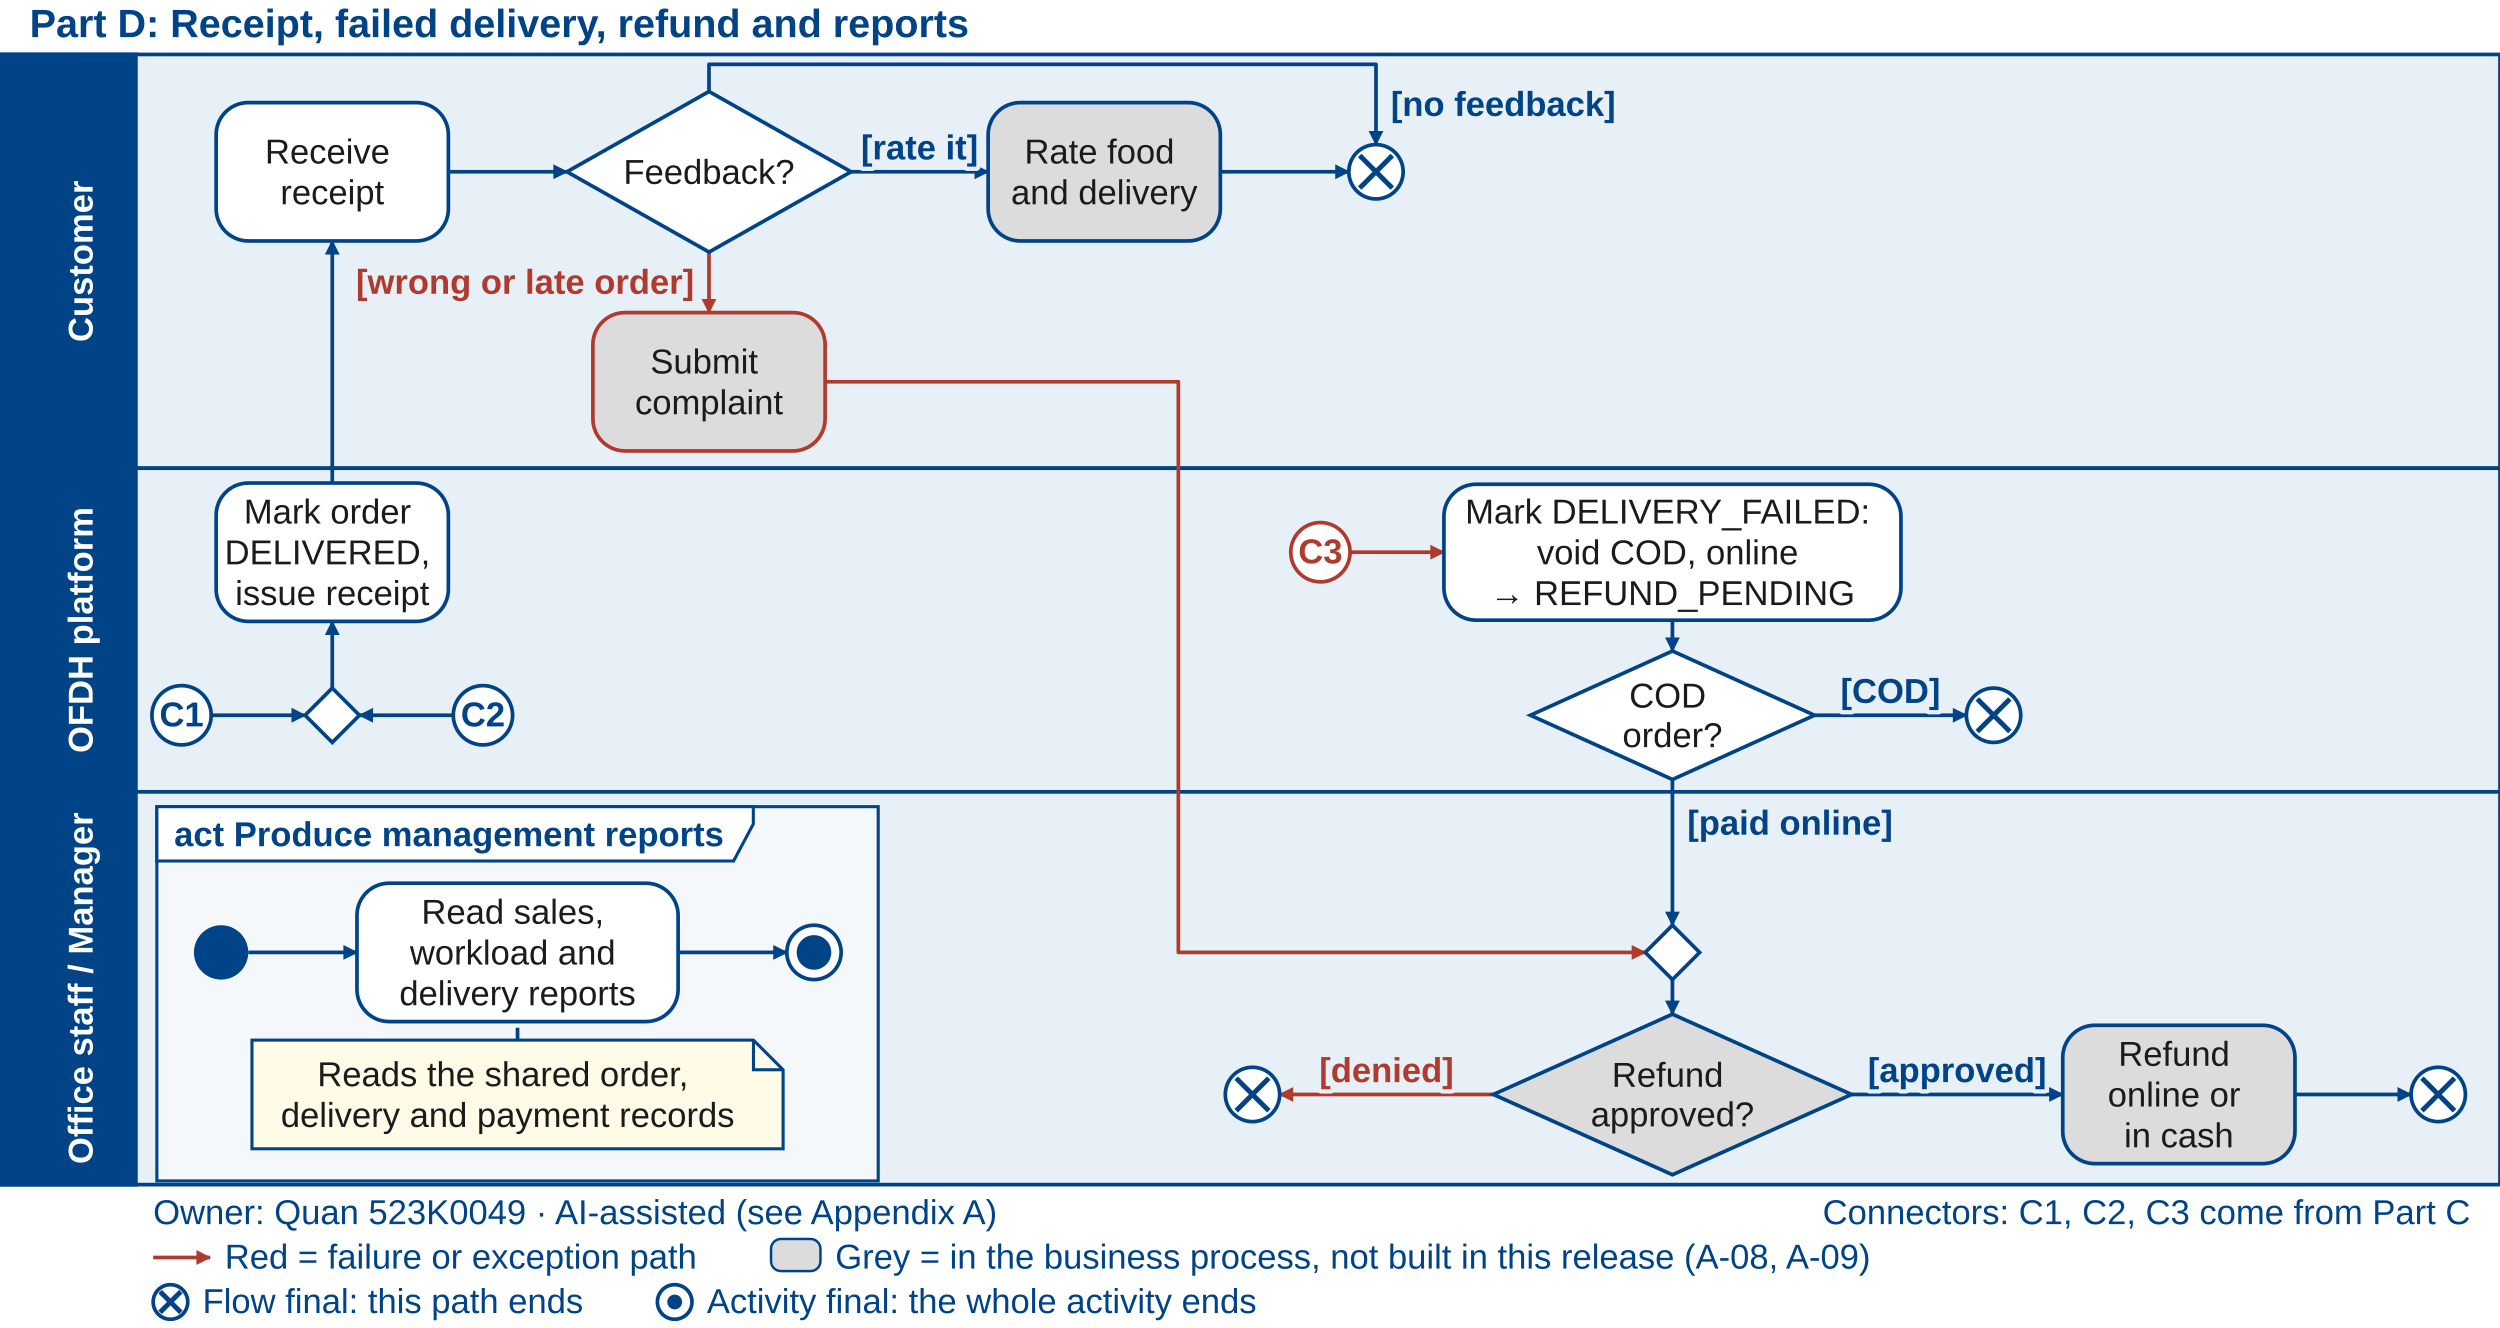
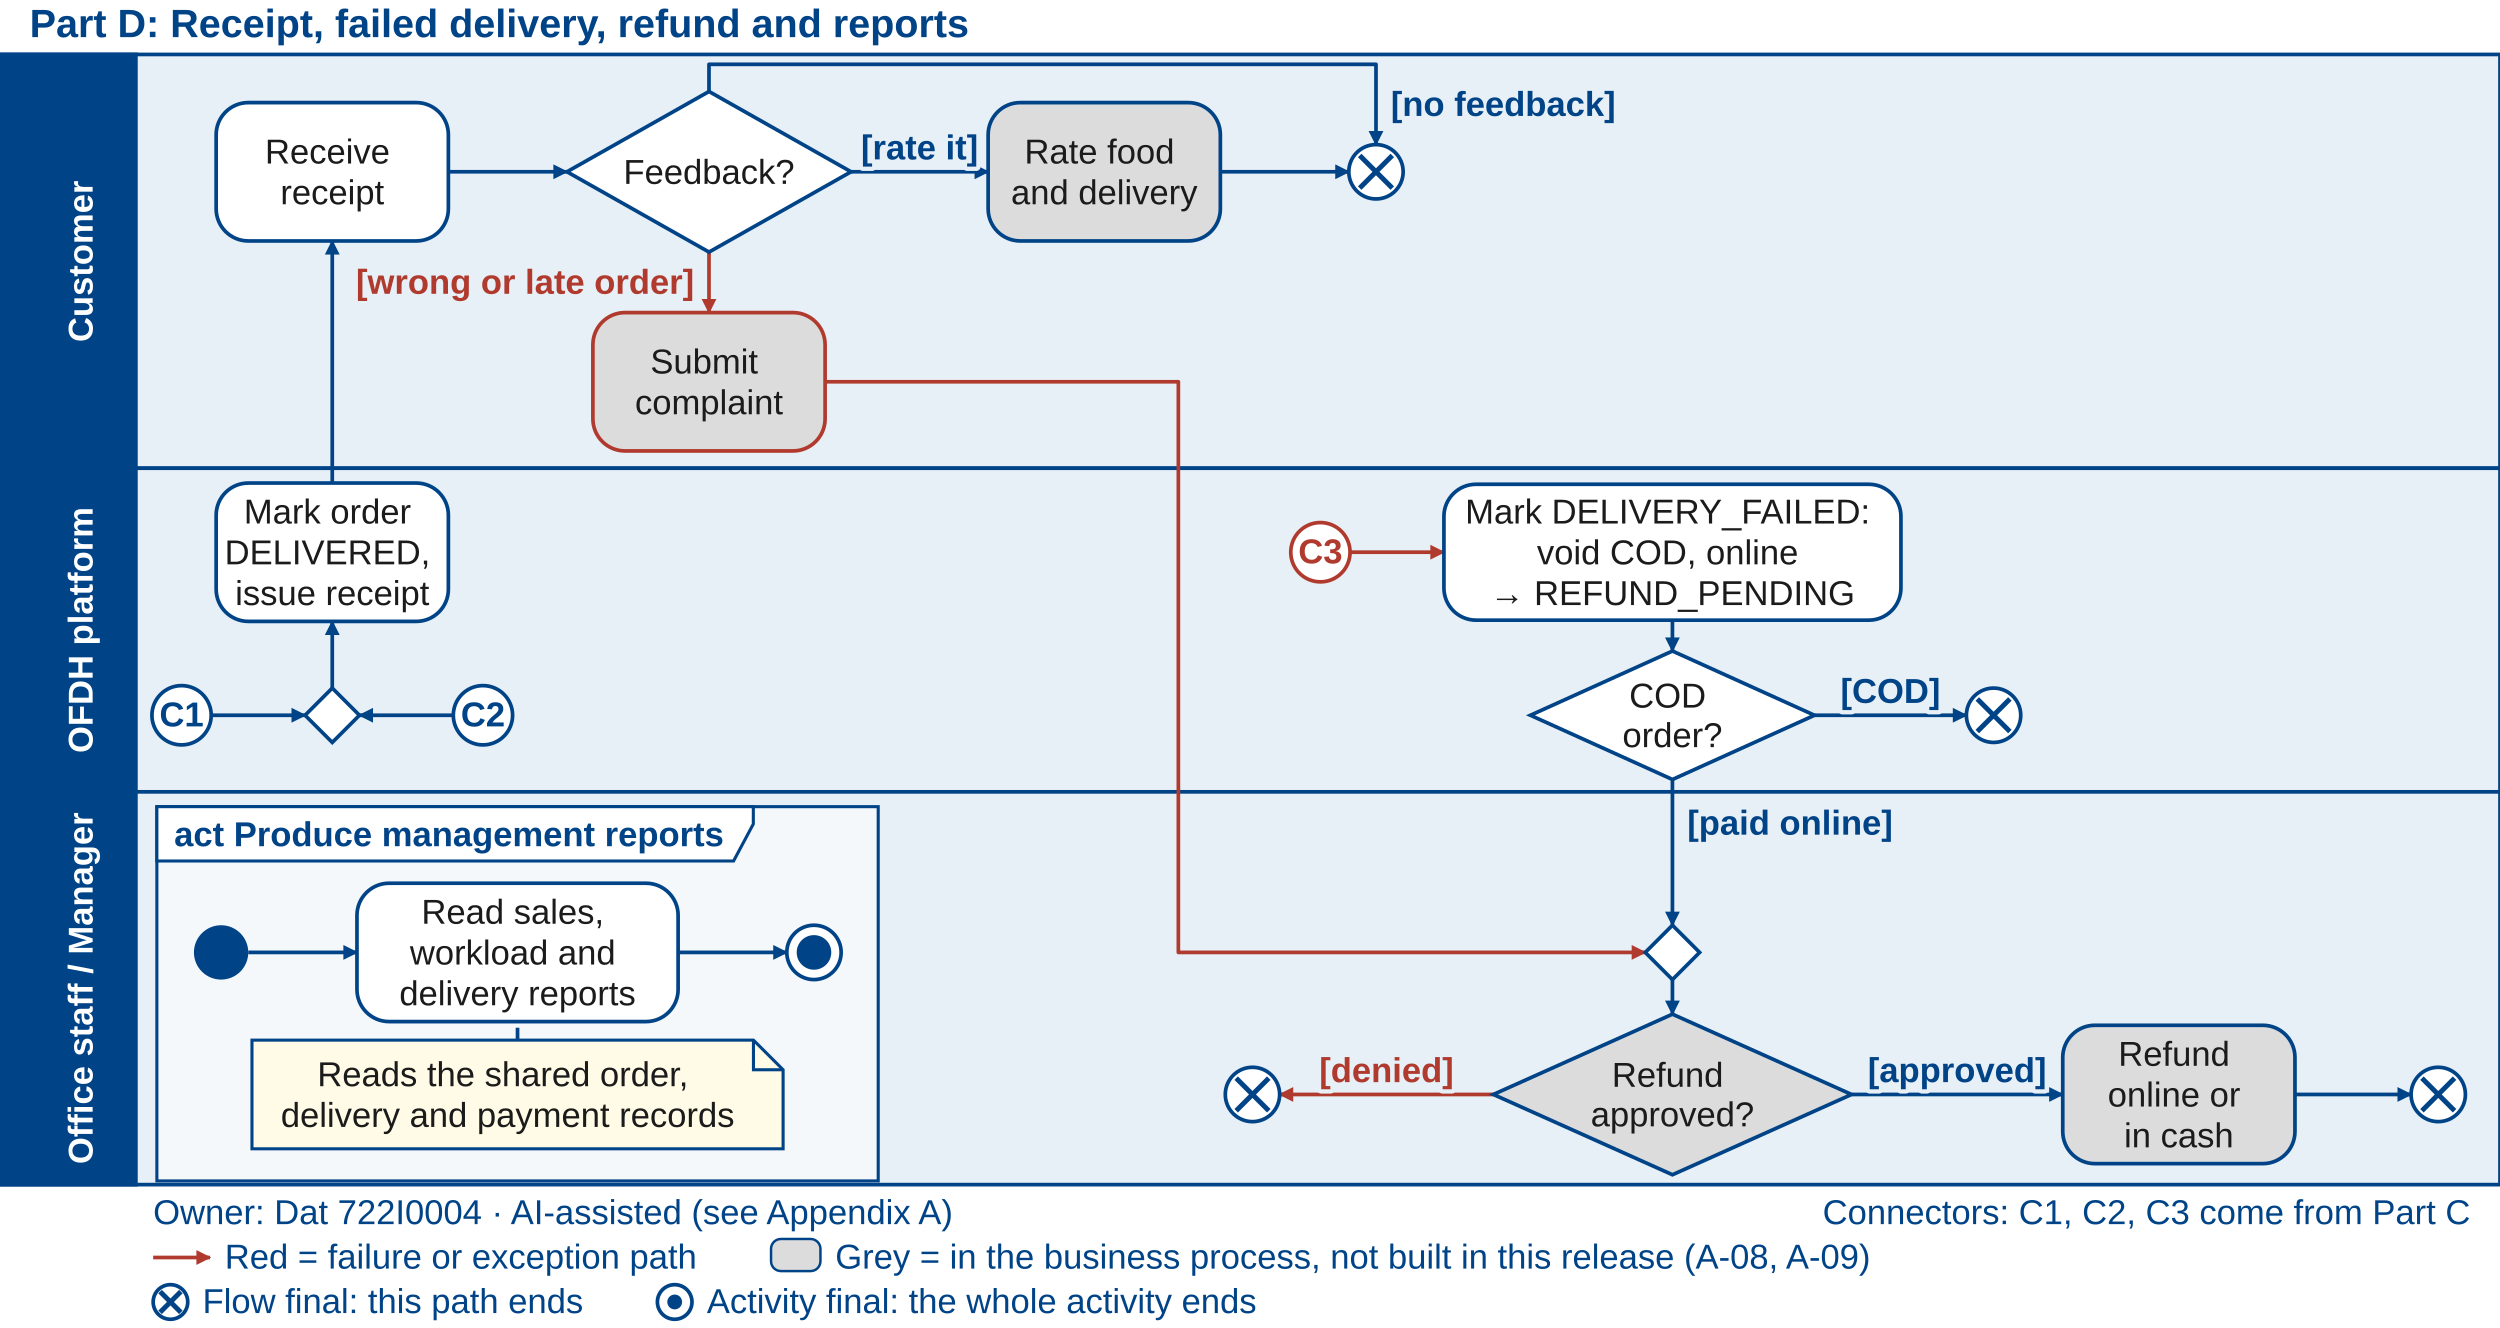
<svg xmlns="http://www.w3.org/2000/svg" width="2500" height="1328" viewBox="3896 0 2024 1075">
  <defs>
    <marker id="ab" viewBox="0 0 12 12" refX="11" refY="6" markerWidth="12" markerHeight="12" markerUnits="userSpaceOnUse" orient="auto">
      <path d="M0,0 L12,6 L0,12 z" fill="#004387" />
    </marker>
    <marker id="ar" viewBox="0 0 12 12" refX="11" refY="6" markerWidth="12" markerHeight="12" markerUnits="userSpaceOnUse" orient="auto">
      <path d="M0,0 L12,6 L0,12 z" fill="#B03A2E" />
    </marker>
  </defs>
  <rect x="3896" y="0" width="2024" height="1075" fill="#FFFFFF" />
  <text x="3920" y="30" font-family="Arial, Helvetica, sans-serif" font-size="32" font-weight="bold" fill="#004387">Part D: Receipt, failed delivery, refund and reports</text>
  <rect x="3896" y="44" width="2024" height="335" fill="#E7F0F6" stroke="#004387" stroke-width="3" />
  <rect x="3896" y="44" width="110" height="335" fill="#004387" stroke="#004387" stroke-width="3" />
  <text transform="translate(3961.0,211.5) rotate(-90)" font-family="Arial, Helvetica, sans-serif" font-size="28" font-weight="bold" fill="#FFFFFF" text-anchor="middle">
    <tspan x="0" dy="10.0">Customer</tspan>
  </text>
  <rect x="3896" y="379" width="2024" height="262" fill="#E7F0F6" stroke="#004387" stroke-width="3" />
  <rect x="3896" y="379" width="110" height="262" fill="#004387" stroke="#004387" stroke-width="3" />
  <text transform="translate(3961.0,510.0) rotate(-90)" font-family="Arial, Helvetica, sans-serif" font-size="28" font-weight="bold" fill="#FFFFFF" text-anchor="middle">
    <tspan x="0" dy="10.0">OFDH platform</tspan>
  </text>
  <rect x="3896" y="641" width="2024" height="318" fill="#E7F0F6" stroke="#004387" stroke-width="3" />
  <rect x="3896" y="641" width="110" height="318" fill="#004387" stroke="#004387" stroke-width="3" />
  <text transform="translate(3961.0,800.0) rotate(-90)" font-family="Arial, Helvetica, sans-serif" font-size="28" font-weight="bold" fill="#FFFFFF" text-anchor="middle">
    <tspan x="0" dy="10.0">Office staff / Manager</tspan>
  </text>
  <rect x="4023.0" y="653.0" width="584.0" height="303.0" fill="#FFFFFF" fill-opacity="0.55" stroke="#004387" stroke-width="2.5" />
  <polygon points="4023.0,653.0 4505.891,653.0 4505.891,667.0 4489.891,697.0 4023.0,697.0" fill="#FFFFFF" stroke="#004387" stroke-width="2.5" />
  <text x="4037.0" y="685.0" font-family="Arial, Helvetica, sans-serif" font-size="28" font-weight="bold" fill="#004387">act  Produce management reports</text>
  <path d="M4067.0,579.0 L4143.0,579.0" fill="none" stroke="#004387" stroke-width="3" marker-end="url(#ab)" stroke-linejoin="round" />
  <path d="M4263.0,579.0 L4187.0,579.0" fill="none" stroke="#004387" stroke-width="3" marker-end="url(#ab)" stroke-linejoin="round" />
  <path d="M4989.0,447.0 L5065.0,447.0" fill="none" stroke="#B03A2E" stroke-width="3" marker-end="url(#ar)" stroke-linejoin="round" />
  <path d="M4165.0,557.0 L4165.0,503.0" fill="none" stroke="#004387" stroke-width="3" marker-end="url(#ab)" stroke-linejoin="round" />
  <path d="M4165.0,391.0 L4165.0,195.0" fill="none" stroke="#004387" stroke-width="3" marker-end="url(#ab)" stroke-linejoin="round" />
  <path d="M4259.0,139.0 L4355.0,139.0" fill="none" stroke="#004387" stroke-width="3" marker-end="url(#ab)" stroke-linejoin="round" />
  <path d="M4585.0,139.0 L4696.0,139.0" fill="none" stroke="#004387" stroke-width="3" marker-end="url(#ab)" stroke-linejoin="round" />
  <path d="M4884.0,139.0 L4988.0,139.0" fill="none" stroke="#004387" stroke-width="3" marker-end="url(#ab)" stroke-linejoin="round" />
  <path d="M4470.0,74.0 L4470.0,52.0 L5010.0,52.0 L5010.0,117.0" fill="none" stroke="#004387" stroke-width="3" marker-end="url(#ab)" stroke-linejoin="round" />
  <path d="M4470.0,204.0 L4470.0,253.0" fill="none" stroke="#B03A2E" stroke-width="3" marker-end="url(#ar)" stroke-linejoin="round" />
  <path d="M4564.0,309.0 L4850.0,309.0 L4850.0,771.0 L5228.0,771.0" fill="none" stroke="#B03A2E" stroke-width="3" marker-end="url(#ar)" stroke-linejoin="round" />
  <path d="M5250.0,502.0 L5250.0,527.0" fill="none" stroke="#004387" stroke-width="3" marker-end="url(#ab)" stroke-linejoin="round" />
  <path d="M5365.0,579.0 L5488.0,579.0" fill="none" stroke="#004387" stroke-width="3" marker-end="url(#ab)" stroke-linejoin="round" />
  <path d="M5250.0,631.0 L5250.0,749.0" fill="none" stroke="#004387" stroke-width="3" marker-end="url(#ab)" stroke-linejoin="round" />
  <path d="M5250.0,793.0 L5250.0,821.0" fill="none" stroke="#004387" stroke-width="3" marker-end="url(#ab)" stroke-linejoin="round" />
  <path d="M5395.0,886.0 L5566.0,886.0" fill="none" stroke="#004387" stroke-width="3" marker-end="url(#ab)" stroke-linejoin="round" />
  <path d="M5754.0,886.0 L5848.0,886.0" fill="none" stroke="#004387" stroke-width="3" marker-end="url(#ab)" stroke-linejoin="round" />
  <path d="M5105.0,886.0 L4932.0,886.0" fill="none" stroke="#B03A2E" stroke-width="3" marker-end="url(#ar)" stroke-linejoin="round" />
  <path d="M4097.0,771.0 L4185.0,771.0" fill="none" stroke="#004387" stroke-width="3" marker-end="url(#ab)" stroke-linejoin="round" />
  <path d="M4445.0,771.0 L4533.0,771.0" fill="none" stroke="#004387" stroke-width="3" marker-end="url(#ab)" stroke-linejoin="round" />
  <path d="M4315.0,842.0 L4315.0,827.0" fill="none" stroke="#004387" stroke-width="3" stroke-dasharray="10 7" stroke-linejoin="round" />
  <polygon points="4165,557.0 4187.0,579 4165,601.0 4143.0,579" fill="#FFFFFF" stroke="#004387" stroke-width="3" />
  <rect x="4071.0" y="391.0" width="188" height="112" rx="26" fill="#FFFFFF" stroke="#004387" stroke-width="3" />
  <text x="4165" y="423.8" font-family="Arial, Helvetica, sans-serif" font-size="28" fill="#1B1B1B" text-anchor="middle" font-weight="normal">
    <tspan x="4165" dy="0">Mark order</tspan>
    <tspan x="4165" dy="33">DELIVERED,</tspan>
    <tspan x="4165" dy="33">issue receipt</tspan>
  </text>
  <rect x="4071.0" y="83.0" width="188" height="112" rx="26" fill="#FFFFFF" stroke="#004387" stroke-width="3" />
  <text x="4165" y="132.3" font-family="Arial, Helvetica, sans-serif" font-size="28" fill="#1B1B1B" text-anchor="middle" font-weight="normal">
    <tspan x="4165" dy="0">Receive</tspan>
    <tspan x="4165" dy="33">receipt</tspan>
  </text>
  <polygon points="4470,74.0 4585.0,139 4470,204.0 4355.0,139" fill="#FFFFFF" stroke="#004387" stroke-width="3" />
  <text x="4470" y="148.8" font-family="Arial, Helvetica, sans-serif" font-size="28" fill="#1B1B1B" text-anchor="middle" font-weight="normal">
    <tspan x="4470" dy="0">Feedback?</tspan>
  </text>
  <rect x="4696.0" y="83.0" width="188" height="112" rx="26" fill="#DCDCDC" stroke="#004387" stroke-width="3" />
  <text x="4790" y="132.3" font-family="Arial, Helvetica, sans-serif" font-size="28" fill="#1B1B1B" text-anchor="middle" font-weight="normal">
    <tspan x="4790" dy="0">Rate food</tspan>
    <tspan x="4790" dy="33">and delivery</tspan>
  </text>
  <circle cx="5010" cy="139" r="22.0" fill="#FFFFFF" stroke="#004387" stroke-width="3" />
  <path d="M4996.8,125.8 L5023.2,152.2 M4996.8,152.2 L5023.2,125.8" stroke="#004387" stroke-width="4" />
  <rect x="4376.0" y="253.0" width="188" height="112" rx="26" fill="#DCDCDC" stroke="#B03A2E" stroke-width="3" />
  <text x="4470" y="302.3" font-family="Arial, Helvetica, sans-serif" font-size="28" fill="#1B1B1B" text-anchor="middle" font-weight="normal">
    <tspan x="4470" dy="0">Submit</tspan>
    <tspan x="4470" dy="33">complaint</tspan>
  </text>
  <rect x="5065.0" y="392.0" width="370" height="110" rx="26" fill="#FFFFFF" stroke="#004387" stroke-width="3" />
  <text x="5250" y="423.8" font-family="Arial, Helvetica, sans-serif" font-size="28" fill="#1B1B1B" text-anchor="middle" font-weight="normal">
    <tspan x="5250" dy="0">Mark DELIVERY_FAILED:</tspan>
    <tspan x="5250" dy="33">void COD, online</tspan>
    <tspan x="5250" dy="33">→ REFUND_PENDING</tspan>
  </text>
  <polygon points="5250,527.0 5365.0,579 5250,631.0 5135.0,579" fill="#FFFFFF" stroke="#004387" stroke-width="3" />
  <text x="5250" y="572.8" font-family="Arial, Helvetica, sans-serif" font-size="28" fill="#1B1B1B" text-anchor="middle" font-weight="normal">
    <tspan x="5250" dy="0">COD</tspan>
    <tspan x="5250" dy="32">order?</tspan>
  </text>
  <circle cx="5510" cy="579" r="22.0" fill="#FFFFFF" stroke="#004387" stroke-width="3" />
  <path d="M5496.8,565.8 L5523.2,592.2 M5496.8,592.2 L5523.2,565.8" stroke="#004387" stroke-width="4" />
  <polygon points="5250,749.0 5272.0,771 5250,793.0 5228.0,771" fill="#FFFFFF" stroke="#004387" stroke-width="3" />
  <polygon points="5250,821.0 5395.0,886 5250,951.0 5105.0,886" fill="#DCDCDC" stroke="#004387" stroke-width="3" />
  <text x="5250" y="879.8" font-family="Arial, Helvetica, sans-serif" font-size="28" fill="#1B1B1B" text-anchor="middle" font-weight="normal">
    <tspan x="5250" dy="0">Refund</tspan>
    <tspan x="5250" dy="32">approved?</tspan>
  </text>
  <rect x="5566.0" y="830.0" width="188" height="112" rx="26" fill="#DCDCDC" stroke="#004387" stroke-width="3" />
  <text x="5660" y="862.8" font-family="Arial, Helvetica, sans-serif" font-size="28" fill="#1B1B1B" text-anchor="middle" font-weight="normal">
    <tspan x="5660" dy="0">Refund</tspan>
    <tspan x="5660" dy="33">online or</tspan>
    <tspan x="5660" dy="33">in cash</tspan>
  </text>
  <circle cx="5870" cy="886" r="22.0" fill="#FFFFFF" stroke="#004387" stroke-width="3" />
  <path d="M5856.8,872.8 L5883.2,899.2 M5856.8,899.2 L5883.2,872.8" stroke="#004387" stroke-width="4" />
  <circle cx="4910" cy="886" r="22.0" fill="#FFFFFF" stroke="#004387" stroke-width="3" />
  <path d="M4896.8,872.8 L4923.2,899.2 M4896.8,899.2 L4923.2,872.8" stroke="#004387" stroke-width="4" />
  <circle cx="4075" cy="771" r="22.0" fill="#004387" />
  <rect x="4185.0" y="715.0" width="260" height="112" rx="26" fill="#FFFFFF" stroke="#004387" stroke-width="3" />
  <text x="4315" y="747.8" font-family="Arial, Helvetica, sans-serif" font-size="28" fill="#1B1B1B" text-anchor="middle" font-weight="normal">
    <tspan x="4315" dy="0">Read sales,</tspan>
    <tspan x="4315" dy="33">workload and</tspan>
    <tspan x="4315" dy="33">delivery reports</tspan>
  </text>
  <circle cx="4555" cy="771" r="22.0" fill="#FFFFFF" stroke="#004387" stroke-width="3" />
  <circle cx="4555" cy="771" r="14.0" fill="#004387" />
  <polygon points="4100.0,842.0 4506.0,842.0 4530.0,866.0 4530.0,930.0 4100.0,930.0" fill="#FFFBE6" stroke="#004387" stroke-width="2.5" />
  <path d="M4506.0,842.0 L4506.0,866.0 L4530.0,866.0" fill="none" stroke="#004387" stroke-width="2.5" />
  <text x="4307" y="879.3" font-family="Arial, Helvetica, sans-serif" font-size="28" fill="#1B1B1B" text-anchor="middle" font-weight="normal">
    <tspan x="4307" dy="0">Reads the shared order,</tspan>
    <tspan x="4307" dy="33">delivery and payment records</tspan>
  </text>
  <circle cx="4043.0" cy="579.0" r="24" fill="#FFFFFF" stroke="#004387" stroke-width="3" />
  <text x="4043.0" y="588.0" font-family="Arial, Helvetica, sans-serif" font-size="28" font-weight="bold" fill="#004387" text-anchor="middle">C1</text>
  <circle cx="4287.0" cy="579.0" r="24" fill="#FFFFFF" stroke="#004387" stroke-width="3" />
  <text x="4287.0" y="588.0" font-family="Arial, Helvetica, sans-serif" font-size="28" font-weight="bold" fill="#004387" text-anchor="middle">C2</text>
  <circle cx="4965.0" cy="447.0" r="24" fill="#FFFFFF" stroke="#B03A2E" stroke-width="3" />
  <text x="4965.0" y="456.0" font-family="Arial, Helvetica, sans-serif" font-size="28" font-weight="bold" fill="#B03A2E" text-anchor="middle">C3</text>
  <text x="4640.5" y="129.0" font-family="Arial, Helvetica, sans-serif" font-size="28" font-weight="bold" fill="#004387" text-anchor="middle" stroke="#E7F0F6" stroke-width="7" stroke-linejoin="round" paint-order="stroke">
    <tspan x="4640.5" dy="0">[rate it]</tspan>
  </text>
  <text x="5022.0" y="93.8" font-family="Arial, Helvetica, sans-serif" font-size="28" font-weight="bold" fill="#004387" text-anchor="start" stroke="#E7F0F6" stroke-width="7" stroke-linejoin="round" paint-order="stroke">
    <tspan x="5022.0" dy="0">[no feedback]</tspan>
  </text>
  <text x="4458.0" y="237.8" font-family="Arial, Helvetica, sans-serif" font-size="28" font-weight="bold" fill="#B03A2E" text-anchor="end" stroke="#E7F0F6" stroke-width="7" stroke-linejoin="round" paint-order="stroke">
    <tspan x="4458.0" dy="0">[wrong or late order]</tspan>
  </text>
  <text x="5426.5" y="569.0" font-family="Arial, Helvetica, sans-serif" font-size="28" font-weight="bold" fill="#004387" text-anchor="middle" stroke="#E7F0F6" stroke-width="7" stroke-linejoin="round" paint-order="stroke">
    <tspan x="5426.5" dy="0">[COD]</tspan>
  </text>
  <text x="5262.0" y="675.7" font-family="Arial, Helvetica, sans-serif" font-size="28" font-weight="bold" fill="#004387" text-anchor="start" stroke="#E7F0F6" stroke-width="7" stroke-linejoin="round" paint-order="stroke">
    <tspan x="5262.0" dy="0">[paid online]</tspan>
  </text>
  <text x="5480.5" y="876.0" font-family="Arial, Helvetica, sans-serif" font-size="28" font-weight="bold" fill="#004387" text-anchor="middle" stroke="#E7F0F6" stroke-width="7" stroke-linejoin="round" paint-order="stroke">
    <tspan x="5480.5" dy="0">[approved]</tspan>
  </text>
  <text x="5018.5" y="876.0" font-family="Arial, Helvetica, sans-serif" font-size="28" font-weight="bold" fill="#B03A2E" text-anchor="middle" stroke="#E7F0F6" stroke-width="7" stroke-linejoin="round" paint-order="stroke">
    <tspan x="5018.5" dy="0">[denied]</tspan>
  </text>
-   <text x="4020" y="991" font-family="Arial, Helvetica, sans-serif" font-size="28" fill="#004387">Owner: Quan 523K0049 · AI-assisted (see Appendix A)</text>
+   <text x="4020" y="991" font-family="Arial, Helvetica, sans-serif" font-size="28" fill="#004387">Owner: Dat 722I0004 · AI-assisted (see Appendix A)</text>
  <text x="5896" y="991" font-family="Arial, Helvetica, sans-serif" font-size="28" fill="#004387" text-anchor="end">Connectors: C1, C2, C3 come from Part C</text>
  <path d="M4020,1018 L4066,1018" stroke="#B03A2E" stroke-width="3" marker-end="url(#ar)" />
  <text x="4078" y="1027" font-family="Arial, Helvetica, sans-serif" font-size="28" fill="#004387">Red = failure or exception path</text>
  <rect x="4520.234" y="1003" width="40" height="26" rx="8" fill="#DCDCDC" stroke="#004387" stroke-width="2" />
  <text x="4572.234" y="1027" font-family="Arial, Helvetica, sans-serif" font-size="28" fill="#004387">Grey = in the business process, not built in this release (A-08, A-09)</text>
  <circle cx="4034" cy="1054" r="14" fill="#FFFFFF" stroke="#004387" stroke-width="3" />
  <path d="M4025.6,1045.6 L4042.4,1062.4 M4025.6,1062.4 L4042.4,1045.6" stroke="#004387" stroke-width="4" />
  <text x="4060" y="1063" font-family="Arial, Helvetica, sans-serif" font-size="28" fill="#004387">Flow final: this path ends</text>
  <circle cx="4442.234" cy="1054" r="14" fill="#FFFFFF" stroke="#004387" stroke-width="3" />
  <circle cx="4442.234" cy="1054" r="6" fill="#004387" />
  <text x="4468.234" y="1063" font-family="Arial, Helvetica, sans-serif" font-size="28" fill="#004387">Activity final: the whole activity ends</text>
</svg>
